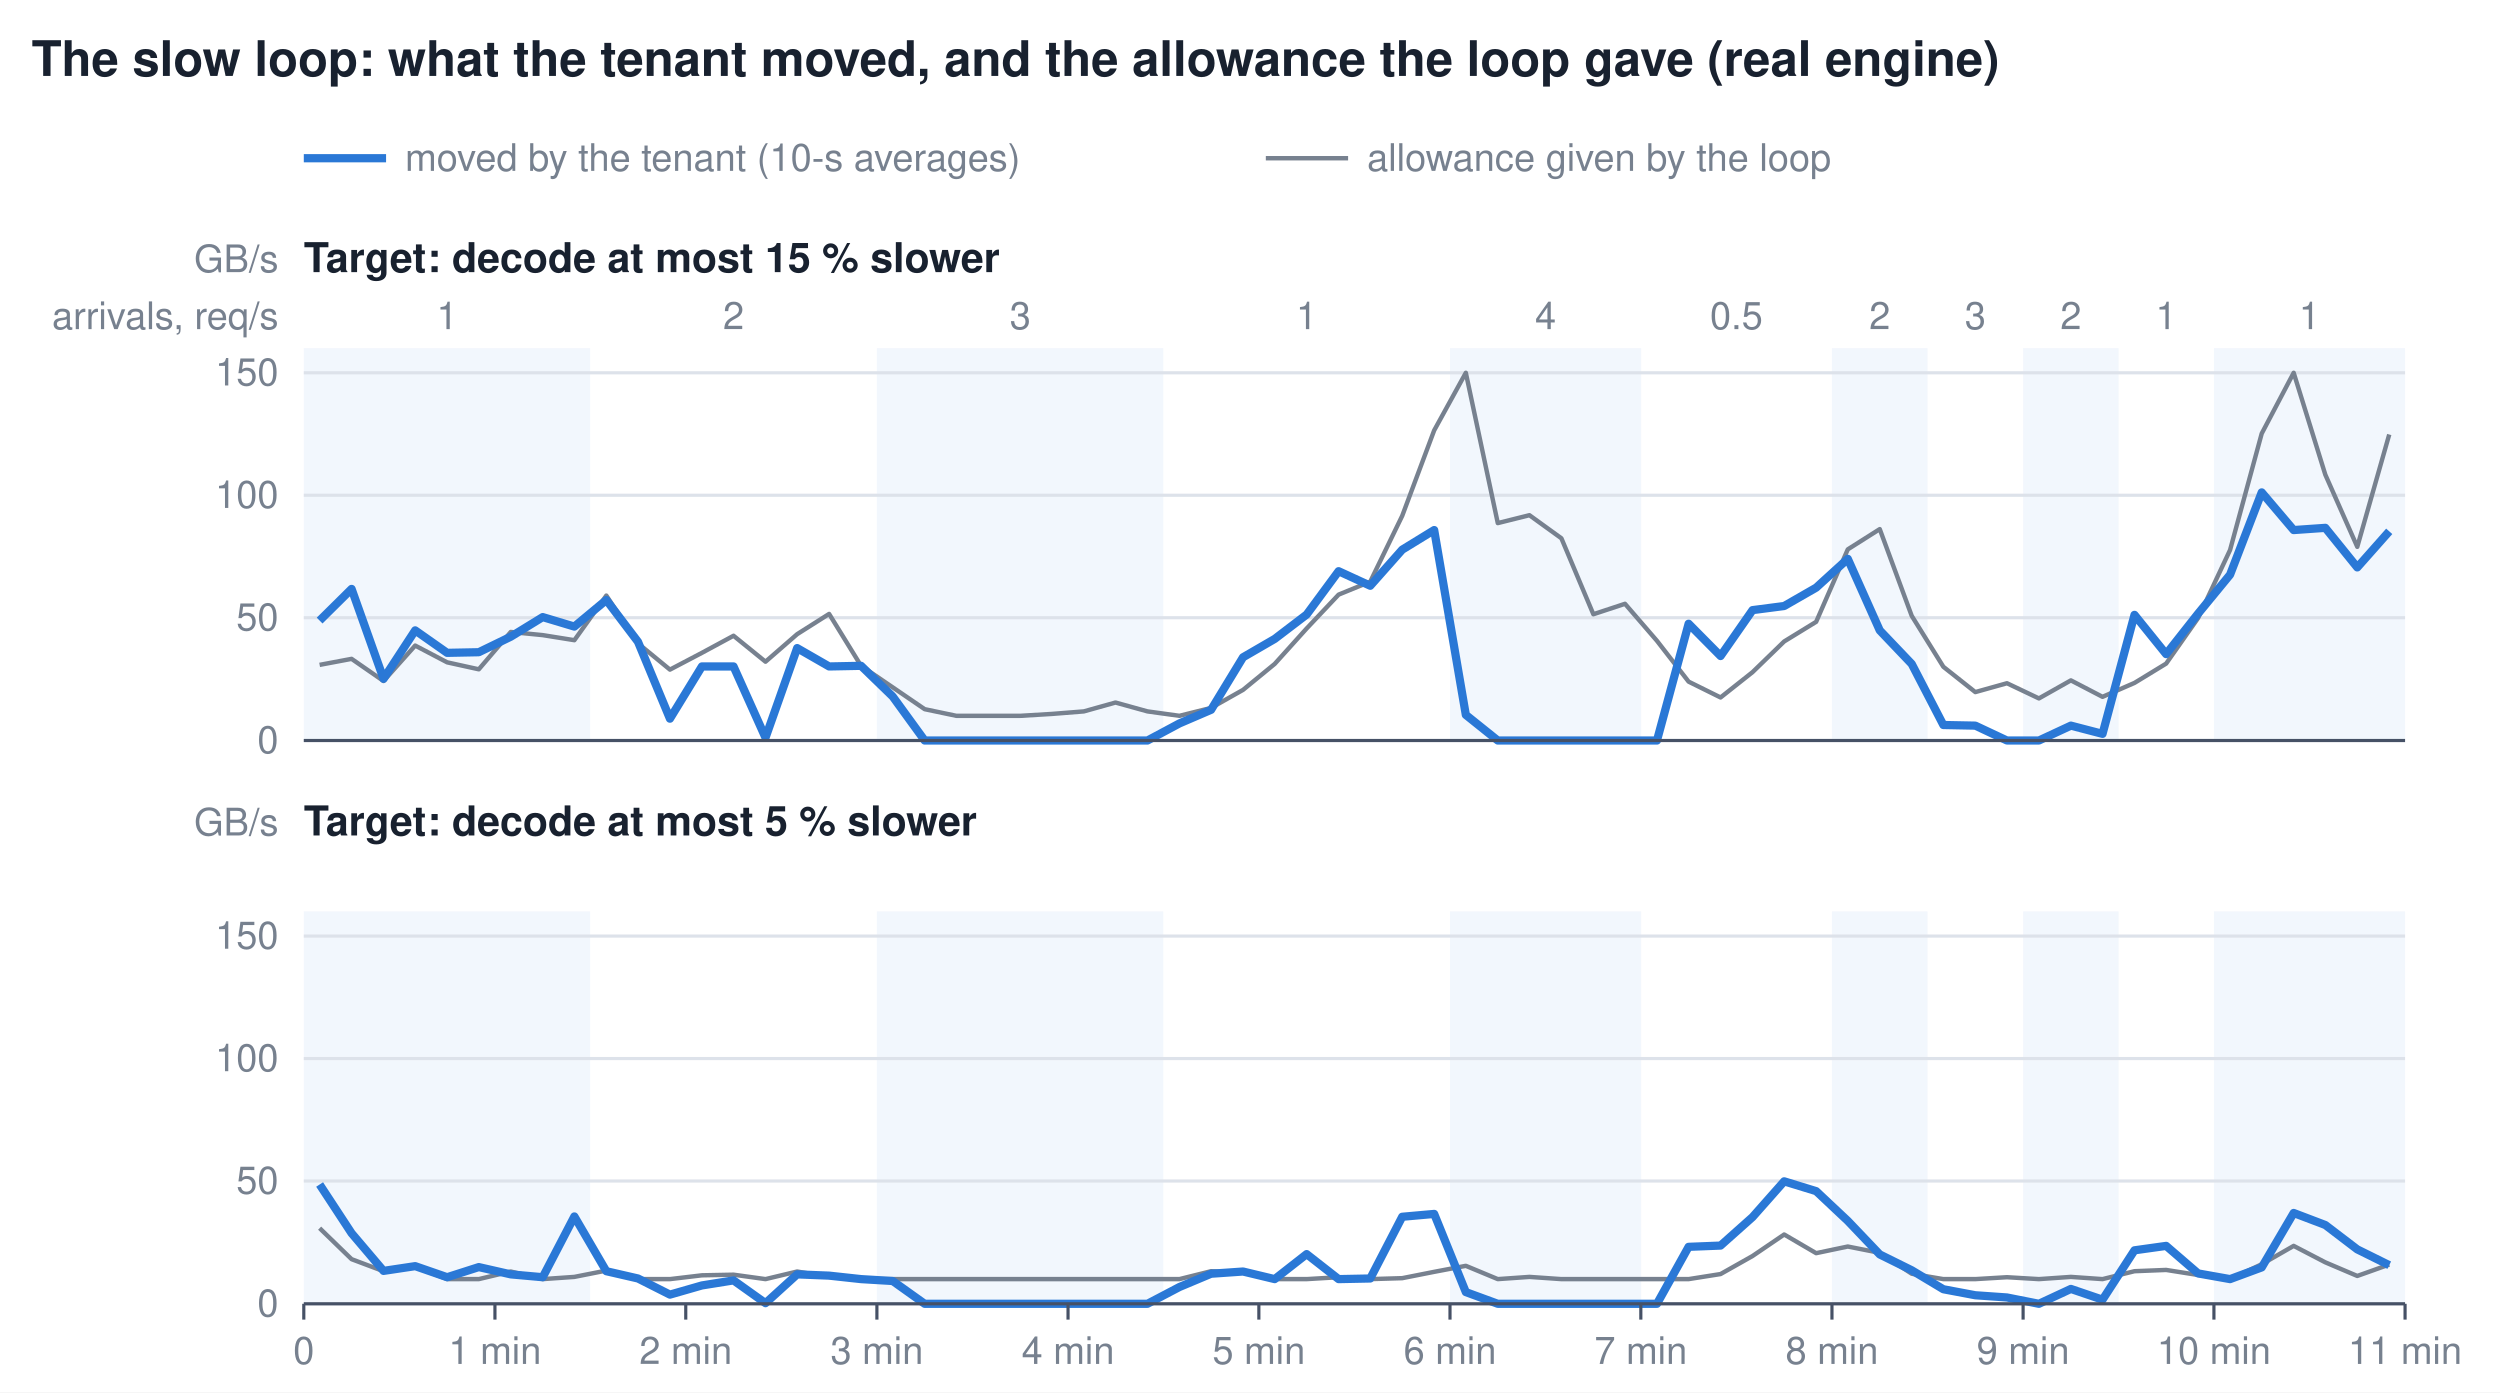
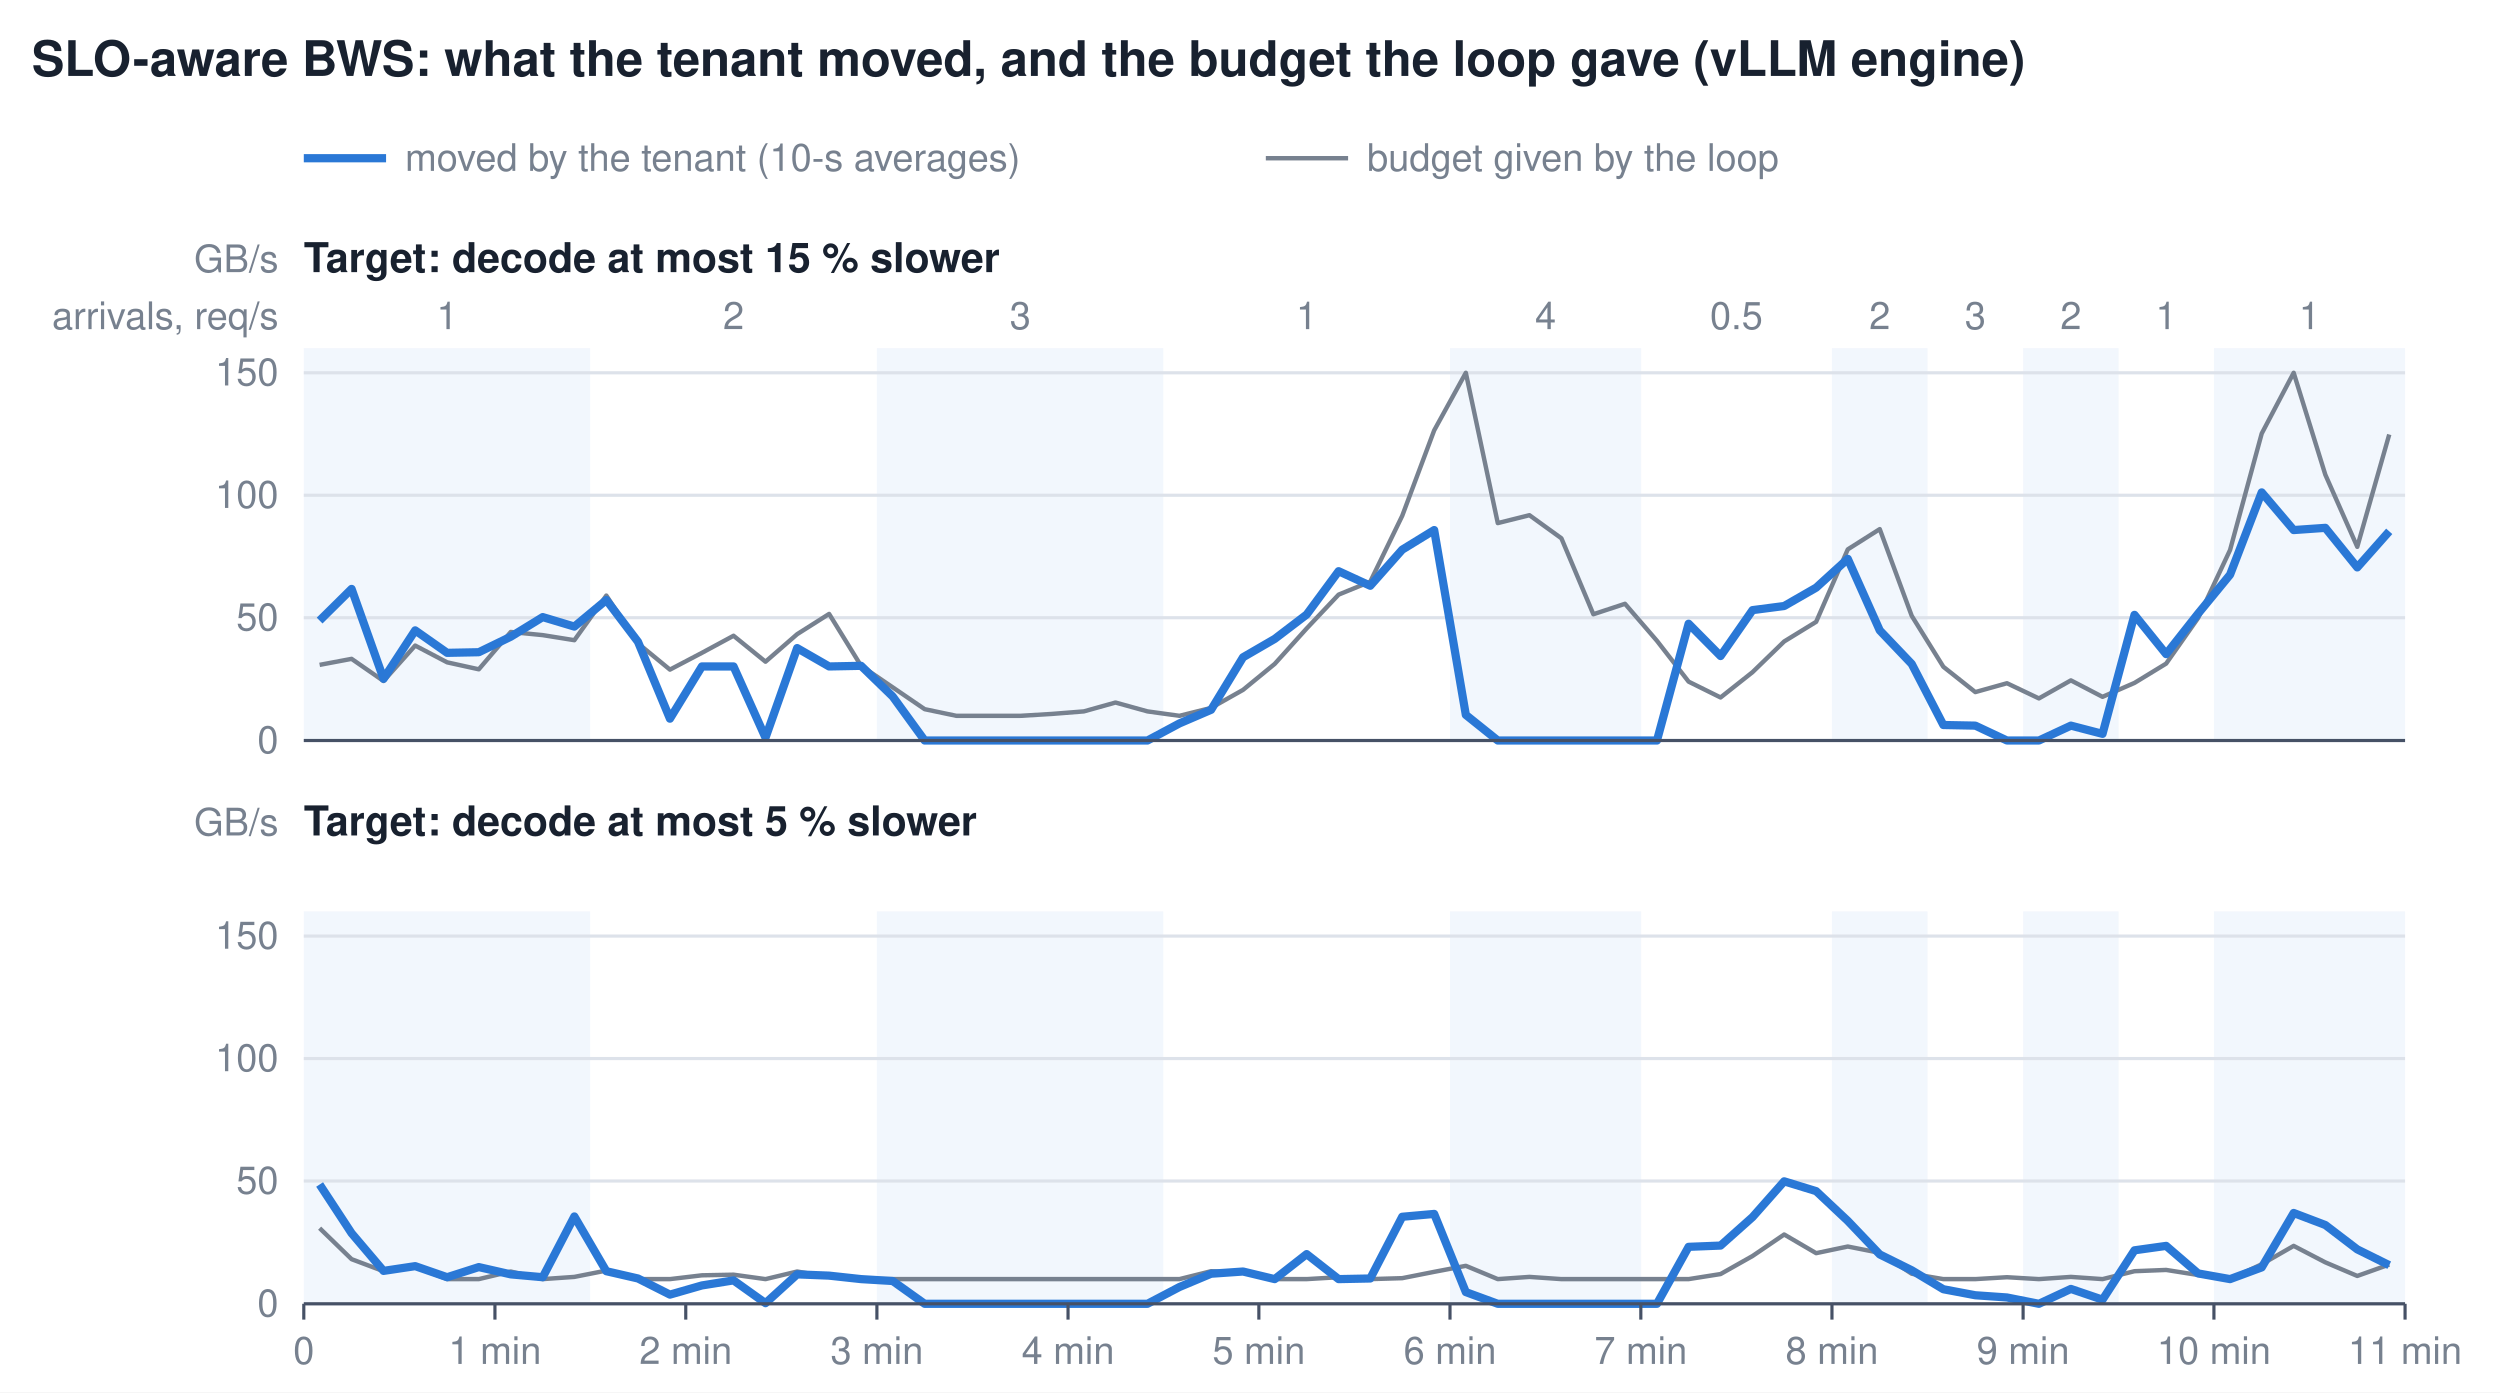
<svg xmlns="http://www.w3.org/2000/svg" viewBox="0 0 790 440" width="790" height="440">
  <style>svg{background:#fff} text{font-family:"IBM Plex Sans","Segoe UI",Helvetica,Arial,sans-serif}
.d-box{fill:#ffffff;stroke:#b9c1cd;stroke-width:1.4}.d-soft{fill:#eaf1fb;stroke:#2a78d6;stroke-width:1.2}.d-good{fill:#e7f5ee;stroke:#178a58;stroke-width:1.2}
.d-warn{fill:#fbf3dc;stroke:#9a6a00;stroke-width:1.2}.d-ten{fill:#fdeee6;stroke:#eb6834;stroke-width:1.2}.d-bad{fill:#fbecec;stroke:#cf3a3a;stroke-width:1.4}
.d-zone{fill:none;stroke:#b9c1cd;stroke-width:1.2;stroke-dasharray:5 4}
.d-t{fill:#18212f;font-size:13px}.d-s{fill:#18212f;font-size:12px}.d-b{fill:#18212f;font-size:14px;font-weight:600}.d-h{fill:#18212f;font-size:15.5px;font-weight:600}
.d-m{fill:#77818f;font-size:12px}.d-g{fill:#178a58;font-size:12.5px;font-weight:600}.d-r{fill:#cf3a3a;font-size:12.5px;font-weight:600}.d-ln{stroke:#465166;stroke-width:1.5;fill:none}</style>
  <rect width="790" height="440" fill="#fff" />
  <defs>
    <marker id="arr" viewBox="0 0 8 8" refX="7" refY="4" markerWidth="7" markerHeight="7" orient="auto">
      <path d="M0 0L8 4L0 8z" fill="#465166" />
    </marker>
  </defs>
-   <text class="d-h" x="10.0" y="24.0">The slow loop: what the tenant moved, and the allowance the loop gave (real engine)</text>
+   <text class="d-h" x="10.0" y="24.0">SLO-aware BWS: what the tenant moved, and the budget the loop gave (vLLM engine)</text>
  <g transform="translate(0,40)">
    <path d="M96 10h26" stroke="#2a78d6" stroke-width="2.6" fill="none" />
    <text class="d-m" x="128.0" y="14.0">moved by the tenant (10-s averages)</text>
    <path d="M400 10h26" stroke="#77818f" stroke-width="1.4" fill="none" />
-     <text class="d-m" x="432.0" y="14.0">allowance given by the loop</text>
+     <text class="d-m" x="432.0" y="14.0">budget given by the loop</text>
    <text class="d-m" x="88.0" y="64.0" text-anchor="end">arrivals, req/s</text>
    <rect x="96.0" y="70" width="90.5" height="124" fill="#eaf1fb" opacity=".6" />
    <text class="d-m" x="141.3" y="64.0" text-anchor="middle">1</text>
    <text class="d-m" x="231.8" y="64.0" text-anchor="middle">2</text>
    <rect x="277.1" y="70" width="90.5" height="124" fill="#eaf1fb" opacity=".6" />
    <text class="d-m" x="322.4" y="64.0" text-anchor="middle">3</text>
    <text class="d-m" x="412.9" y="64.0" text-anchor="middle">1</text>
    <rect x="458.2" y="70" width="60.4" height="124" fill="#eaf1fb" opacity=".6" />
    <text class="d-m" x="488.4" y="64.0" text-anchor="middle">4</text>
    <text class="d-m" x="548.7" y="64.0" text-anchor="middle">0.5</text>
    <rect x="578.9" y="70" width="30.2" height="124" fill="#eaf1fb" opacity=".6" />
    <text class="d-m" x="594.0" y="64.0" text-anchor="middle">2</text>
    <text class="d-m" x="624.2" y="64.0" text-anchor="middle">3</text>
    <rect x="639.3" y="70" width="30.2" height="124" fill="#eaf1fb" opacity=".6" />
    <text class="d-m" x="654.4" y="64.0" text-anchor="middle">2</text>
    <text class="d-m" x="684.5" y="64.0" text-anchor="middle">1</text>
    <rect x="699.6" y="70" width="60.4" height="124" fill="#eaf1fb" opacity=".6" />
    <text class="d-m" x="729.8" y="64.0" text-anchor="middle">1</text>
    <path d="M96 194.0H760" stroke="#dde2ea" stroke-width="1" fill="none" />
    <text class="d-m" x="88.0" y="198.0" text-anchor="end">0</text>
    <path d="M96 155.2H760" stroke="#dde2ea" stroke-width="1" fill="none" />
    <text class="d-m" x="88.0" y="159.2" text-anchor="end">50</text>
    <path d="M96 116.5H760" stroke="#dde2ea" stroke-width="1" fill="none" />
    <text class="d-m" x="88.0" y="120.5" text-anchor="end">100</text>
    <path d="M96 77.8H760" stroke="#dde2ea" stroke-width="1" fill="none" />
    <text class="d-m" x="88.0" y="81.8" text-anchor="end">150</text>
    <polyline points="101.0,170.1 111.1,168.2 121.2,175.2 131.2,164.0 141.3,169.3 151.3,171.5 161.4,159.7 171.5,160.7 181.5,162.3 191.6,148.2 201.6,163.3 211.7,171.6 221.8,166.3 231.8,160.9 241.9,169.1 251.9,160.4 262.0,154.0 272.1,170.4 282.1,177.2 292.2,184.1 302.2,186.2 312.3,186.2 322.4,186.2 332.4,185.6 342.5,184.8 352.5,182.0 362.6,184.8 372.7,186.2 382.7,183.7 392.8,178.0 402.8,169.8 412.9,158.6 423.0,147.9 433.0,143.8 443.1,123.0 453.2,96.0 463.2,77.8 473.3,125.3 483.3,122.8 493.4,130.1 503.5,154.1 513.5,150.8 523.6,162.5 533.6,175.4 543.7,180.4 553.8,172.4 563.8,162.7 573.9,156.5 583.9,133.6 594.0,127.2 604.1,154.6 614.1,170.7 624.2,178.7 634.2,175.9 644.3,180.7 654.4,175.0 664.4,180.2 674.5,175.8 684.5,169.7 694.6,155.3 704.7,133.8 714.7,97.0 724.8,77.8 734.8,110.0 744.9,132.8 755.0,97.3" fill="none" stroke="#77818f" stroke-width="1.4" stroke-linejoin="round" />
    <polyline points="101.0,156.1 111.1,146.1 121.2,174.5 131.2,159.2 141.3,166.3 151.3,166.1 161.4,161.2 171.5,155.0 181.5,158.0 191.6,149.6 201.6,162.8 211.7,187.1 221.8,170.6 231.8,170.6 241.9,193.1 251.9,164.8 262.0,170.6 272.1,170.4 282.1,180.1 292.2,194.0 302.2,194.0 312.3,194.0 322.4,194.0 332.4,194.0 342.5,194.0 352.5,194.0 362.6,194.0 372.7,188.6 382.7,184.3 392.8,167.7 402.8,161.9 412.9,154.2 423.0,140.5 433.0,145.1 443.1,133.7 453.2,127.5 463.2,185.9 473.3,194.0 483.3,194.0 493.4,194.0 503.5,194.0 513.5,194.0 523.6,194.0 533.6,157.1 543.7,167.3 553.8,152.8 563.8,151.5 573.9,145.7 583.9,136.6 594.0,159.2 604.1,169.8 614.1,189.1 624.2,189.3 634.2,194.0 644.3,194.0 654.4,189.3 664.4,191.9 674.5,154.3 684.5,166.7 694.6,153.9 704.7,141.6 714.7,115.6 724.8,127.5 734.8,126.8 744.9,139.3 755.0,127.9" fill="none" stroke="#2a78d6" stroke-width="2.6" stroke-linejoin="round" />
    <text class="d-b" x="96.0" y="46.0" style="font-size:13px">Target: decode at most 15 % slower</text>
    <text class="d-m" x="88.0" y="46.0" text-anchor="end">GB/s</text>
    <path d="M96 194H760" stroke="#465166" stroke-width="1" fill="none" />
    <rect x="96.0" y="248" width="90.5" height="124" fill="#eaf1fb" opacity=".6" />
    <rect x="277.1" y="248" width="90.5" height="124" fill="#eaf1fb" opacity=".6" />
    <rect x="458.2" y="248" width="60.4" height="124" fill="#eaf1fb" opacity=".6" />
    <rect x="578.9" y="248" width="30.2" height="124" fill="#eaf1fb" opacity=".6" />
    <rect x="639.3" y="248" width="30.2" height="124" fill="#eaf1fb" opacity=".6" />
    <rect x="699.6" y="248" width="60.4" height="124" fill="#eaf1fb" opacity=".6" />
    <path d="M96 372.0H760" stroke="#dde2ea" stroke-width="1" fill="none" />
    <text class="d-m" x="88.0" y="376.0" text-anchor="end">0</text>
    <path d="M96 333.2H760" stroke="#dde2ea" stroke-width="1" fill="none" />
    <text class="d-m" x="88.0" y="337.2" text-anchor="end">50</text>
    <path d="M96 294.5H760" stroke="#dde2ea" stroke-width="1" fill="none" />
    <text class="d-m" x="88.0" y="298.5" text-anchor="end">100</text>
    <path d="M96 255.8H760" stroke="#dde2ea" stroke-width="1" fill="none" />
    <text class="d-m" x="88.0" y="259.8" text-anchor="end">150</text>
    <polyline points="101.0,348.1 111.1,357.9 121.2,361.7 131.2,360.3 141.3,364.2 151.3,364.2 161.4,361.8 171.5,364.2 181.5,363.5 191.6,361.5 201.6,364.2 211.7,364.2 221.8,363.0 231.8,362.8 241.9,364.2 251.9,361.8 262.0,363.5 272.1,364.2 282.1,364.2 292.2,364.2 302.2,364.2 312.3,364.2 322.4,364.2 332.4,364.2 342.5,364.2 352.5,364.2 362.6,364.2 372.7,364.2 382.7,361.7 392.8,362.2 402.8,364.2 412.9,364.2 423.0,363.6 433.0,364.2 443.1,363.9 453.2,361.9 463.2,360.0 473.3,364.2 483.3,363.5 493.4,364.2 503.5,364.2 513.5,364.2 523.6,364.2 533.6,364.2 543.7,362.6 553.8,356.9 563.8,350.1 573.9,356.0 583.9,353.9 594.0,355.9 604.1,362.5 614.1,364.2 624.2,364.2 634.2,363.6 644.3,364.2 654.4,363.5 664.4,364.2 674.5,361.7 684.5,361.3 694.6,362.9 704.7,364.2 714.7,359.5 724.8,353.7 734.8,358.9 744.9,363.2 755.0,359.6" fill="none" stroke="#77818f" stroke-width="1.4" stroke-linejoin="round" />
    <polyline points="101.0,334.3 111.1,349.7 121.2,361.6 131.2,360.1 141.3,363.6 151.3,360.4 161.4,362.7 171.5,363.6 181.5,344.4 191.6,361.7 201.6,364.0 211.7,369.1 221.8,366.2 231.8,364.6 241.9,371.8 251.9,362.7 262.0,363.1 272.1,364.2 282.1,364.8 292.2,372.0 302.2,372.0 312.3,372.0 322.4,372.0 332.4,372.0 342.5,372.0 352.5,372.0 362.6,372.0 372.7,366.7 382.7,362.5 392.8,361.8 402.8,364.2 412.9,356.3 423.0,364.2 433.0,364.0 443.1,344.5 453.2,343.6 463.2,368.3 473.3,372.0 483.3,372.0 493.4,372.0 503.5,372.0 513.5,372.0 523.6,372.0 533.6,354.0 543.7,353.6 553.8,344.6 563.8,333.3 573.9,336.4 583.9,345.8 594.0,356.4 604.1,361.4 614.1,367.4 624.2,369.3 634.2,370.0 644.3,372.0 654.4,367.3 664.4,370.7 674.5,355.1 684.5,353.7 694.6,362.4 704.7,364.2 714.7,360.5 724.8,343.3 734.8,347.1 744.9,354.8 755.0,359.8" fill="none" stroke="#2a78d6" stroke-width="2.6" stroke-linejoin="round" />
    <text class="d-b" x="96.0" y="224.0" style="font-size:13px">Target: decode at most 5 % slower</text>
    <text class="d-m" x="88.0" y="224.0" text-anchor="end">GB/s</text>
    <path d="M96 372H760" stroke="#465166" stroke-width="1" fill="none" />
    <path d="M96.0 372v5" stroke="#465166" stroke-width="1" fill="none" />
    <text class="d-m" x="96.0" y="391.0" text-anchor="middle">0</text>
    <path d="M156.4 372v5" stroke="#465166" stroke-width="1" fill="none" />
    <text class="d-m" x="156.4" y="391.0" text-anchor="middle">1 min</text>
    <path d="M216.7 372v5" stroke="#465166" stroke-width="1" fill="none" />
    <text class="d-m" x="216.7" y="391.0" text-anchor="middle">2 min</text>
    <path d="M277.1 372v5" stroke="#465166" stroke-width="1" fill="none" />
    <text class="d-m" x="277.1" y="391.0" text-anchor="middle">3 min</text>
    <path d="M337.5 372v5" stroke="#465166" stroke-width="1" fill="none" />
    <text class="d-m" x="337.5" y="391.0" text-anchor="middle">4 min</text>
    <path d="M397.8 372v5" stroke="#465166" stroke-width="1" fill="none" />
    <text class="d-m" x="397.8" y="391.0" text-anchor="middle">5 min</text>
    <path d="M458.2 372v5" stroke="#465166" stroke-width="1" fill="none" />
    <text class="d-m" x="458.2" y="391.0" text-anchor="middle">6 min</text>
    <path d="M518.5 372v5" stroke="#465166" stroke-width="1" fill="none" />
    <text class="d-m" x="518.5" y="391.0" text-anchor="middle">7 min</text>
    <path d="M578.9 372v5" stroke="#465166" stroke-width="1" fill="none" />
    <text class="d-m" x="578.9" y="391.0" text-anchor="middle">8 min</text>
    <path d="M639.3 372v5" stroke="#465166" stroke-width="1" fill="none" />
    <text class="d-m" x="639.3" y="391.0" text-anchor="middle">9 min</text>
    <path d="M699.6 372v5" stroke="#465166" stroke-width="1" fill="none" />
    <text class="d-m" x="699.6" y="391.0" text-anchor="middle">10 min</text>
    <path d="M760.0 372v5" stroke="#465166" stroke-width="1" fill="none" />
    <text class="d-m" x="760.0" y="391.0" text-anchor="middle">11 min</text>
  </g>
</svg>
